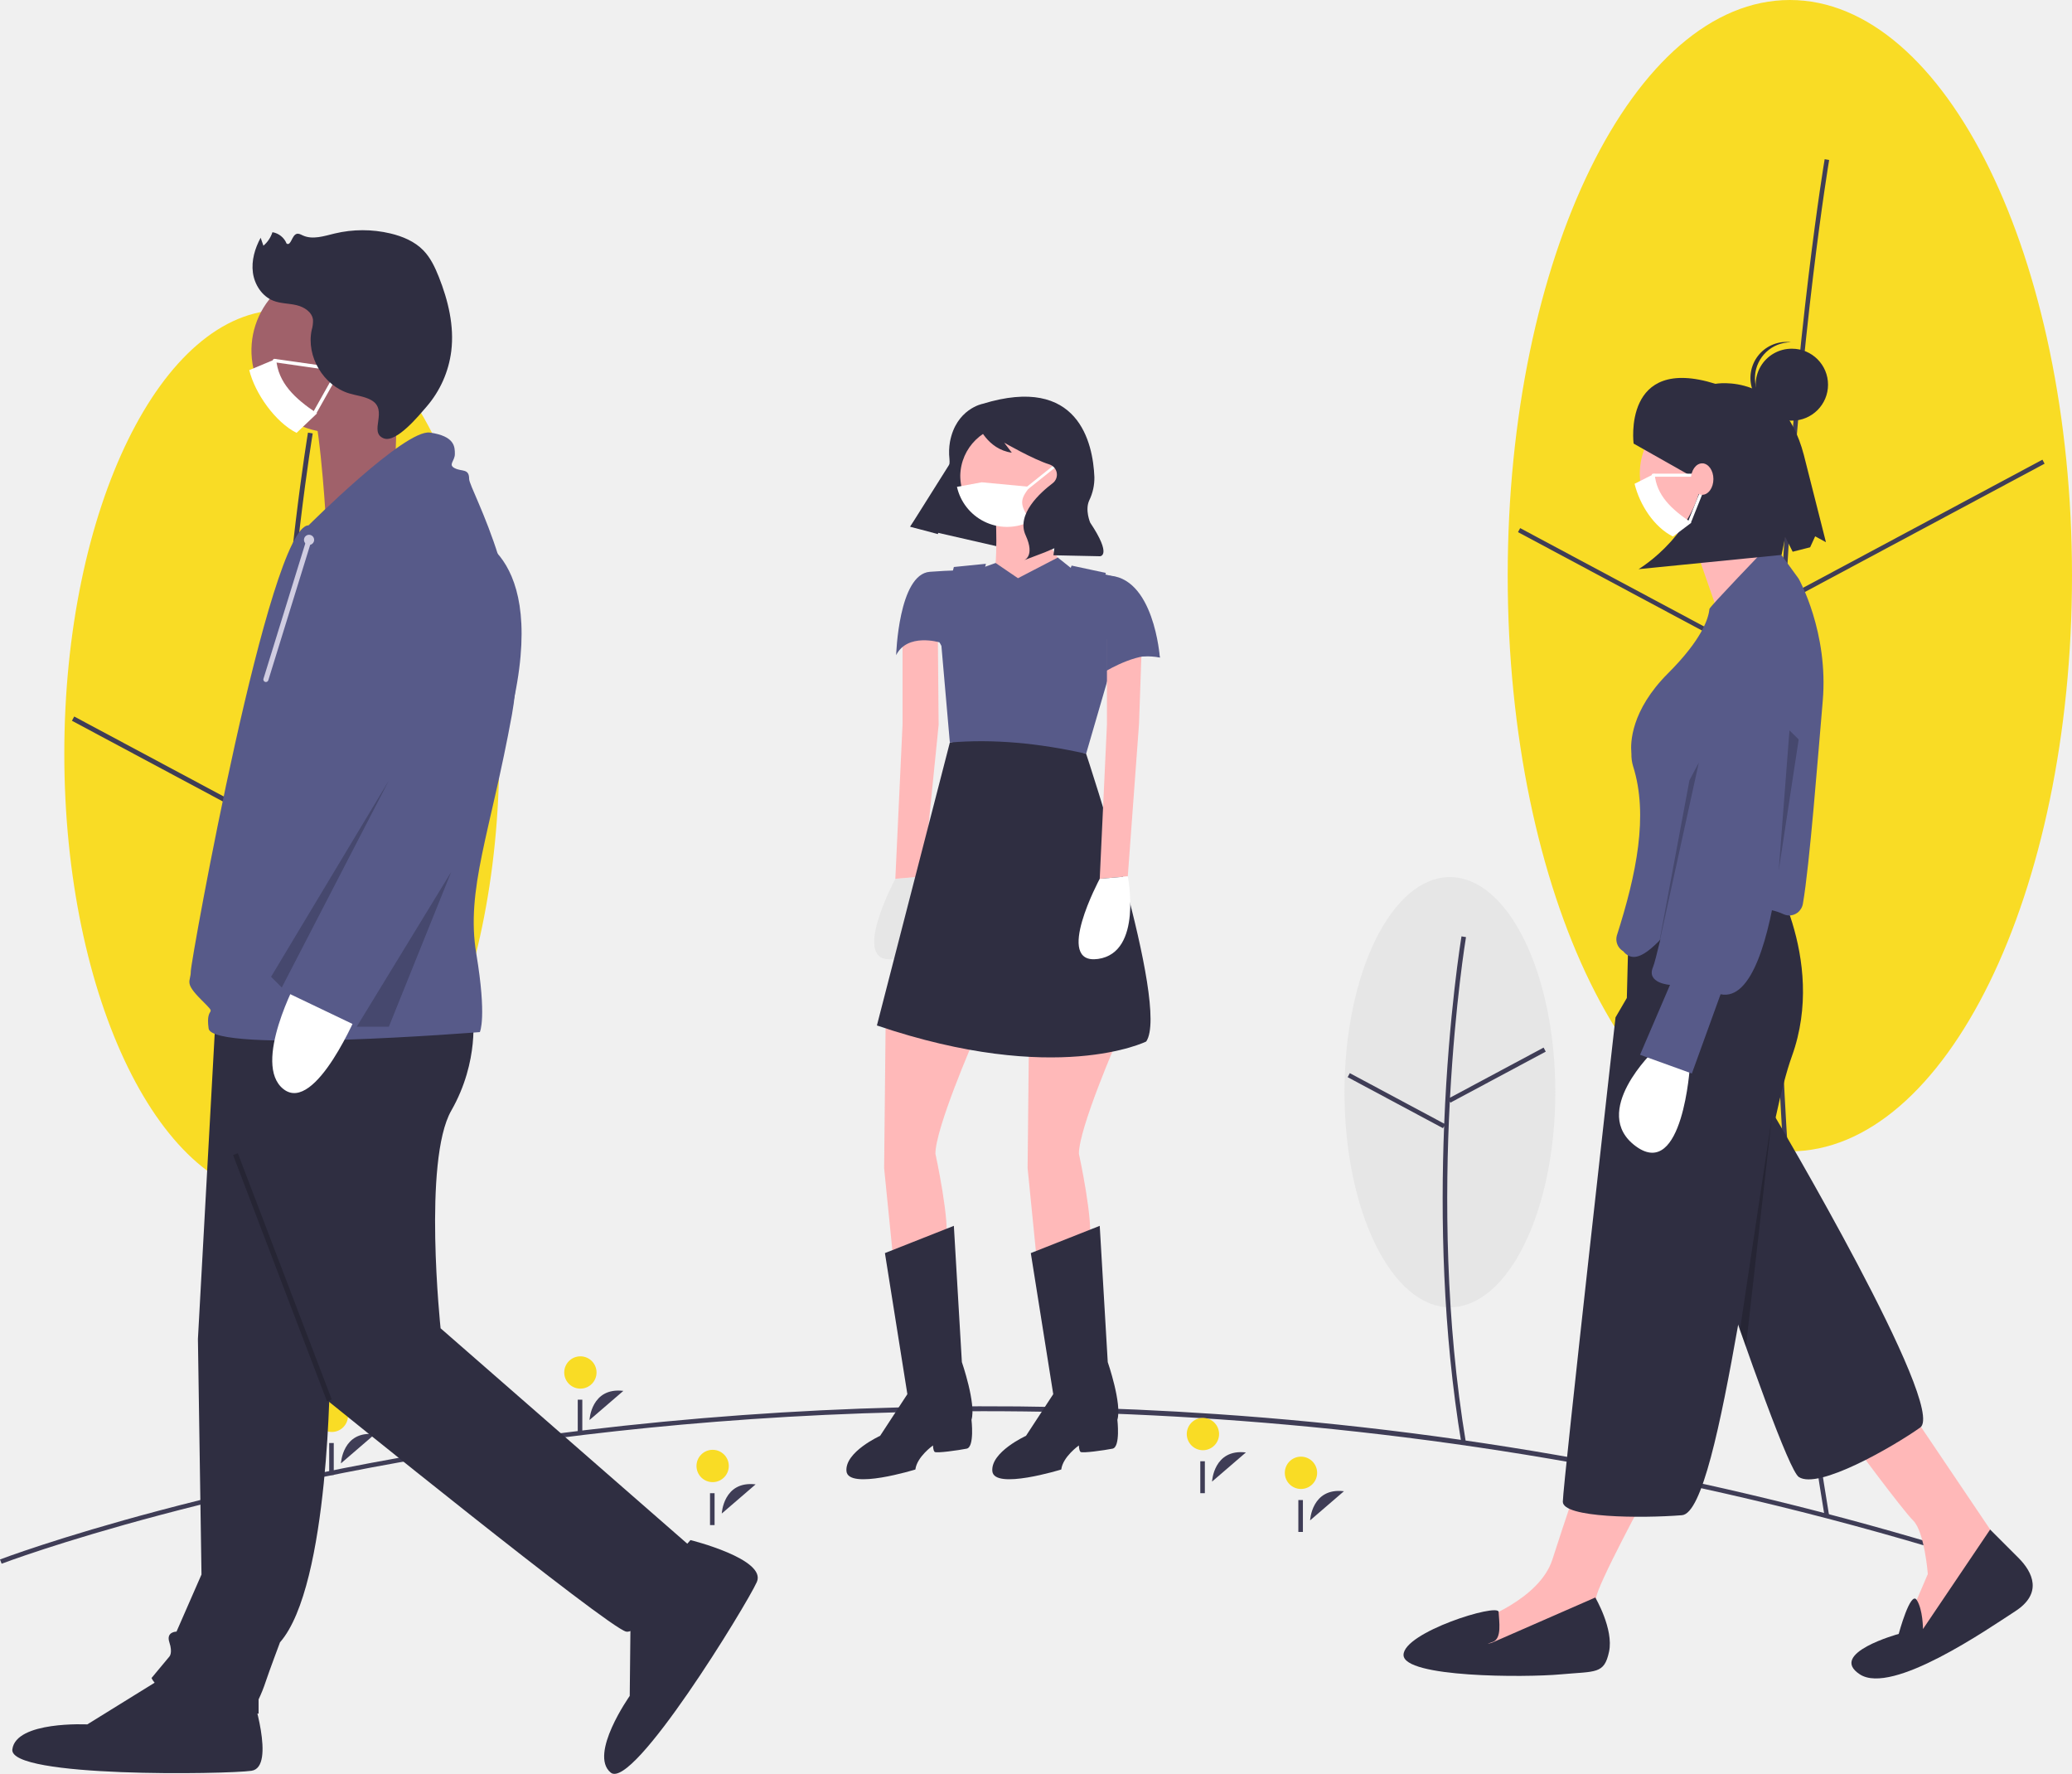
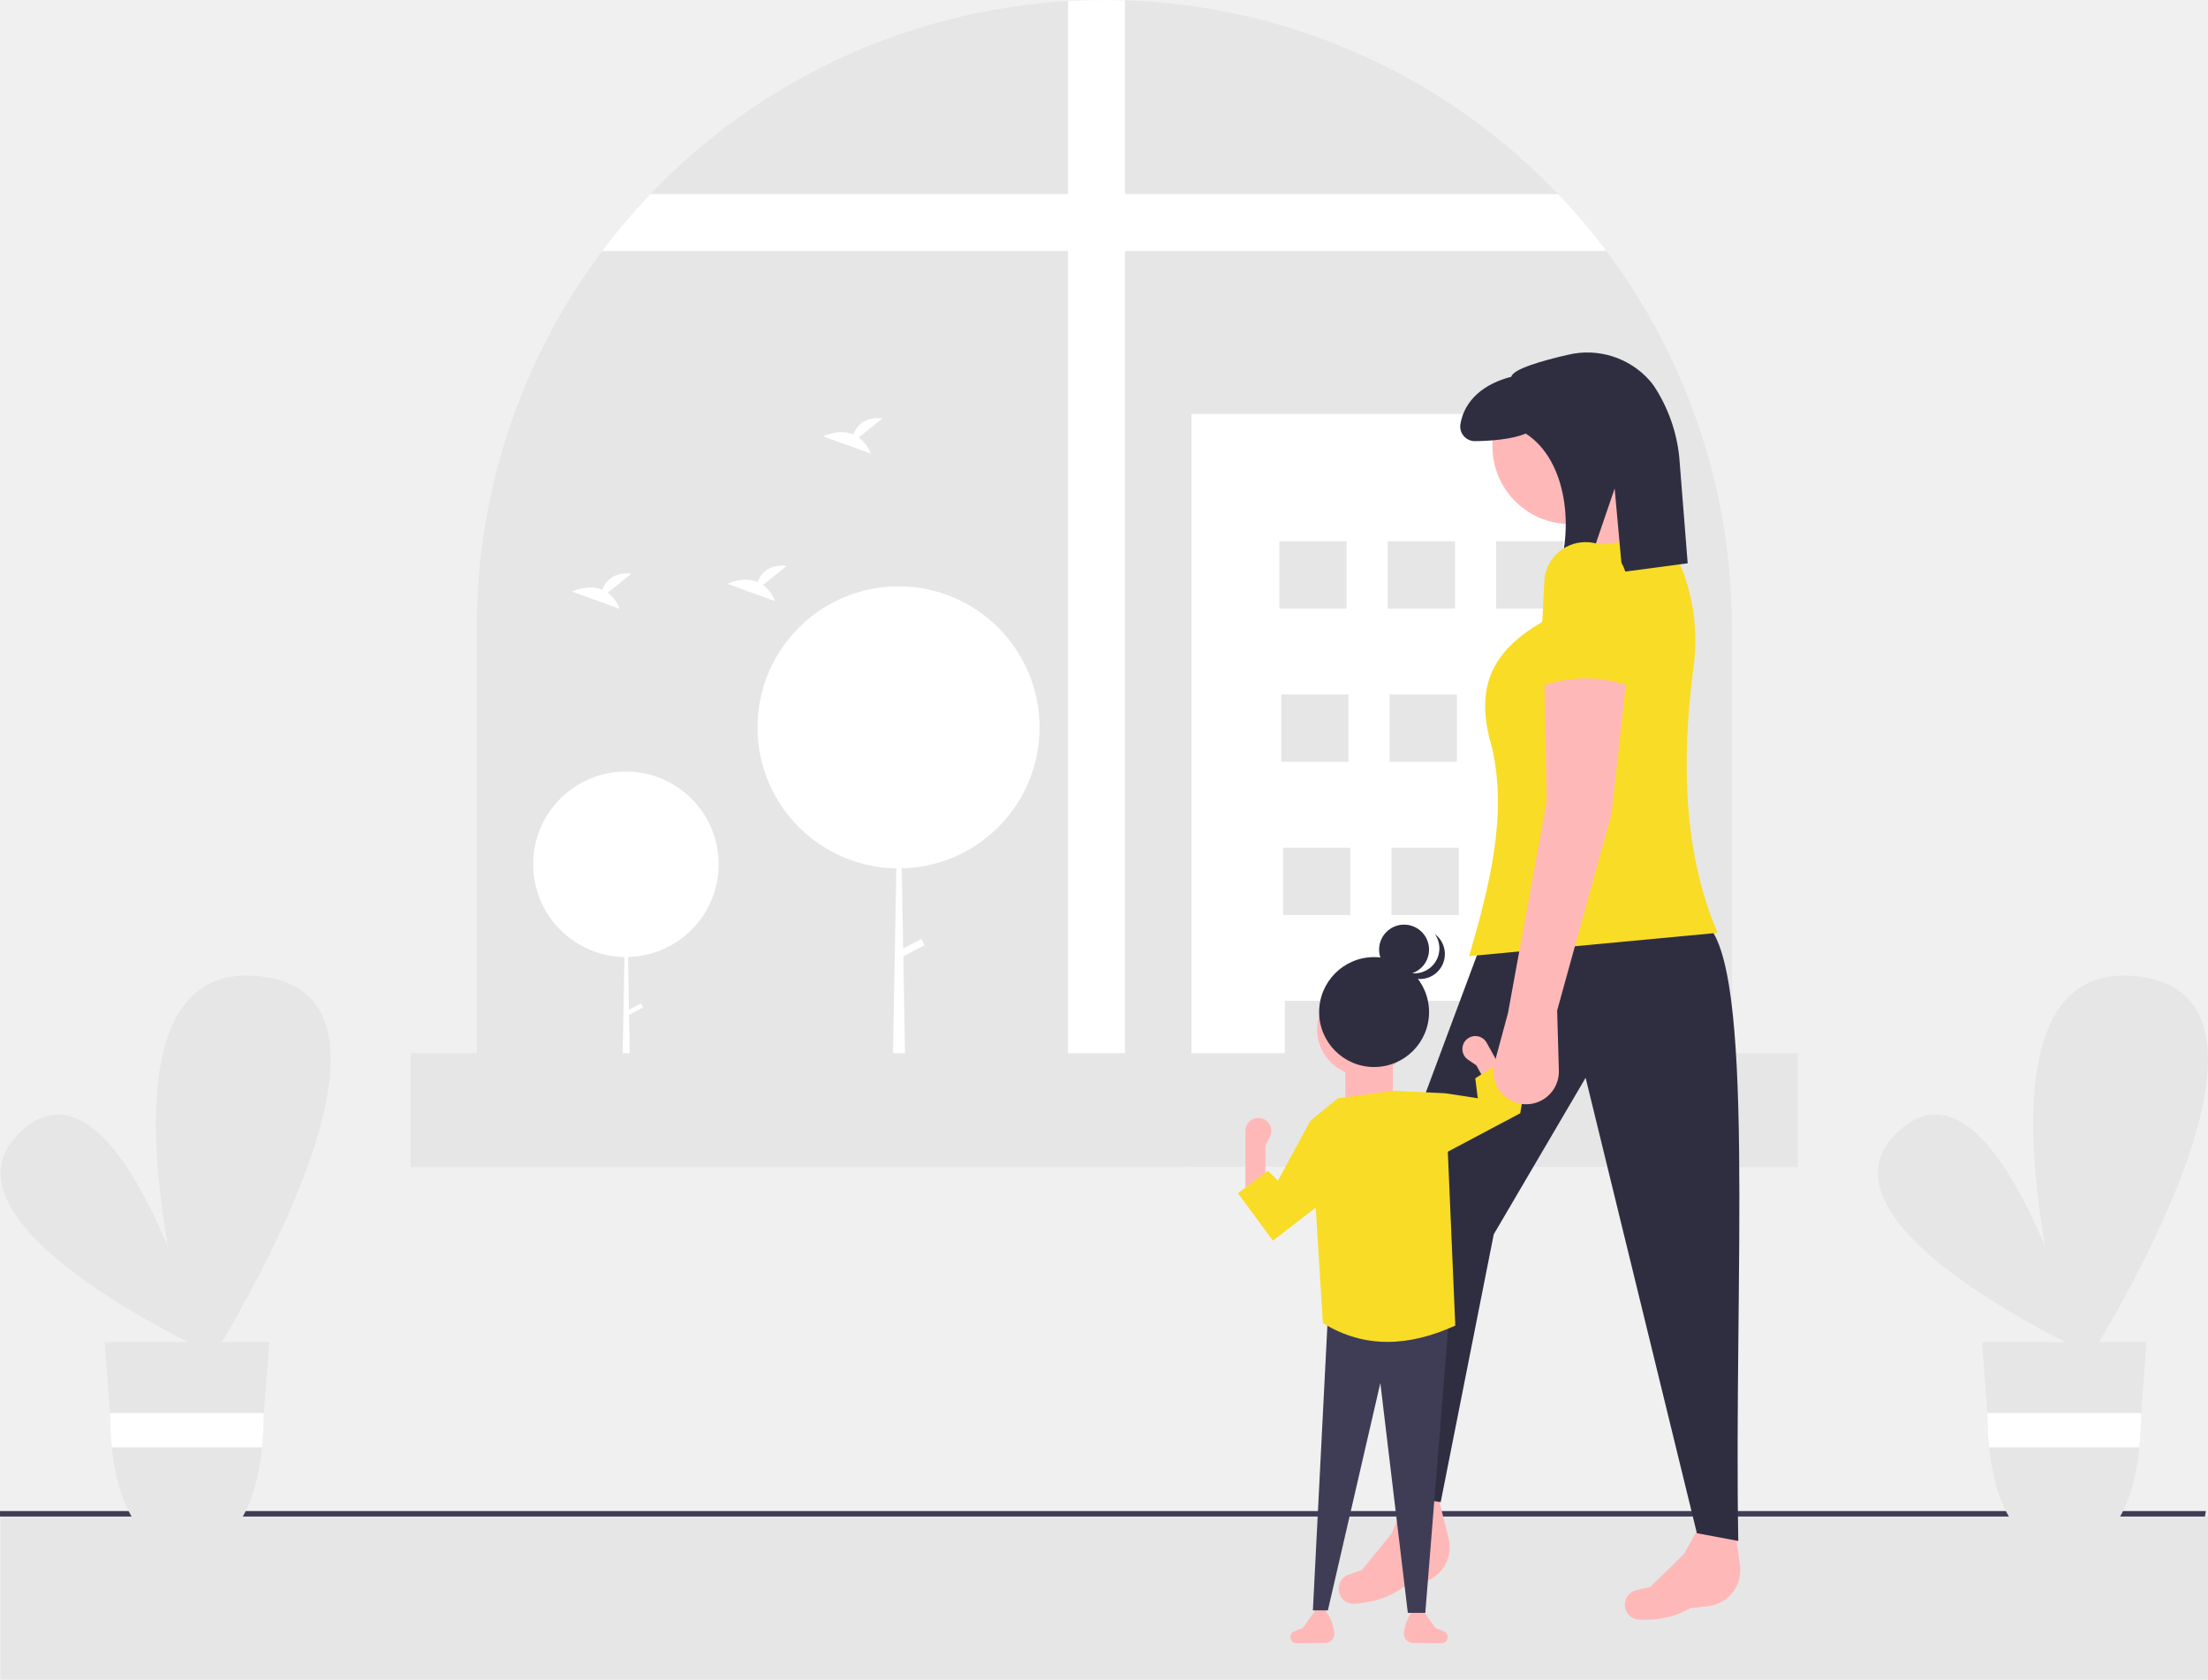
- <svg xmlns="http://www.w3.org/2000/svg" width="354" height="303" fill="none">
-   <path d="M48.144 204.55c20.52 0 37.157-33.936 37.157-75.798S68.665 52.954 48.144 52.954c-20.522 0-37.158 33.936-37.158 75.798s16.636 75.798 37.157 75.798z" fill="#F9DC25" />
-   <path d="M47.802 129.538c1.854-32.994 5.588-55.28 5.626-55.502l-.81-.137c-.038.221-3.78 22.543-5.636 55.58-1.713 30.491-2.126 76.611 5.635 123.169l.81-.135c-7.747-46.479-7.335-92.528-5.625-122.975z" fill="#3F3D56" />
-   <path d="M81.353 113.38l-33.596 17.978.388.724 33.596-17.977-.388-.725zm-68.674 9.01l-.388.725 33.6 17.968.388-.724-33.6-17.969z" fill="#3F3D56" />
-   <path d="M305.795 196.67c26.623 0 48.205-44.026 48.205-98.335C354 44.026 332.418 0 305.795 0c-26.623 0-48.205 44.026-48.205 98.335 0 54.309 21.582 98.335 48.205 98.335z" fill="#F9DC25" />
-   <path d="M305.209 99.343c2.405-42.812 7.251-71.73 7.3-72.017l-.768-.13c-.049.287-4.901 29.239-7.309 72.09-2.222 39.551-2.759 99.372 7.308 159.76l.769-.128c-10.054-60.313-9.519-120.068-7.3-159.576z" fill="#3F3D56" />
-   <path d="M348.947 78.52l-43.585 23.322.368.687 43.585-23.323-.368-.687zm-89.229 11.689l-.367.687 43.591 23.31.367-.687-43.591-23.31z" fill="#3F3D56" />
-   <path d="M247.716 223.304c9.947 0 18.01-16.45 18.01-36.741s-8.063-36.74-18.01-36.74c-9.947 0-18.011 16.449-18.011 36.74s8.064 36.741 18.011 36.741z" fill="#E6E6E6" />
-   <path d="M247.7 188.146l.107.199 16.284-8.714-.368-.687-15.989 8.557c.885-16.283 2.694-27.213 2.731-27.428l-.768-.13c-.04.235-2.19 13.215-2.954 31.996l-16.126-8.63-.368.687 16.284 8.715.195-.364c-.611 15.502-.268 34.885 2.969 54.302l.768-.128c-3.529-21.171-3.607-42.302-2.765-58.375z" fill="#3F3D56" />
-   <path d="M338.975 267.113c-95.933-30.361-182.921-28.744-239.003-22.041C39.215 252.335.662 266.958.28 267.105l-.28-.727c.383-.147 39.028-14.806 99.88-22.079a579.39 579.39 0 0 1 107.877-2.759 562.82 562.82 0 0 1 131.453 24.83l-.235.743z" fill="#3F3D56" />
-   <path d="M123.313 258.532s.269-5.636 5.784-4.981l-5.784 4.981z" fill="#3F3D56" />
-   <path d="M121.755 253.169a2.76 2.76 0 1 0 0-5.52 2.76 2.76 0 0 0 0 5.52z" fill="#F9DC25" />
-   <path d="M122.085 255.056h-.779v5.454h.779v-5.454zm101.745 4.645s.269-5.636 5.785-4.981l-5.785 4.981z" fill="#3F3D56" />
-   <path d="M222.272 254.337a2.76 2.76 0 1 0-2.761-2.759 2.76 2.76 0 0 0 2.761 2.759z" fill="#F9DC25" />
-   <path d="M222.601 256.225h-.779v5.453h.779v-5.453zM58.25 249.963s.269-5.636 5.784-4.981l-5.784 4.981z" fill="#3F3D56" />
-   <path d="M56.692 244.6a2.76 2.76 0 1 0 0-5.52 2.76 2.76 0 0 0 0 5.52z" fill="#F9DC25" />
-   <path d="M57.021 246.487h-.779v5.453h.78v-5.453zm43.695-3.925s.269-5.636 5.785-4.981l-5.785 4.981z" fill="#3F3D56" />
-   <path d="M99.158 237.199a2.76 2.76 0 1 0 0-5.52 2.76 2.76 0 0 0 0 5.52z" fill="#F9DC25" />
-   <path d="M99.488 239.086h-.78v5.454h.78v-5.454zm107.589 13.993s.269-5.636 5.785-4.981l-5.785 4.981z" fill="#3F3D56" />
-   <path d="M205.519 247.716a2.76 2.76 0 1 0 0-5.52 2.76 2.76 0 0 0 0 5.52z" fill="#F9DC25" />
-   <path d="M205.849 249.603h-.779v5.453h.779v-5.453z" fill="#3F3D56" />
-   <path d="M326.88 241.781l16.035 23.771-14.929 14.926-1.935-3.87 3.317-7.739s-.553-7.187-2.488-9.122c-1.935-1.935-10.506-13.544-10.506-13.544l10.506-4.422z" fill="#FFB8B8" />
-   <path d="M306.421 164.94s3.041 4.811-3.318 25.541c0 0 29.66 50.048 24.96 53.365-4.7 3.317-17.418 10.657-20.736 8.446-3.318-2.211-27.447-77.125-27.447-77.125l26.541-10.227zm33.591 96.327l4.839 4.837c2.488 2.488 4.147 6.081-.553 9.122-4.7 3.04-21.012 14.373-26.541 10.78-5.53-3.594 6.635-6.91 6.635-6.91s2.011-7.457 3.079-5.802c1.068 1.655 1.068 4.972 1.068 4.972l11.473-16.999z" fill="#2F2E41" />
-   <path d="M281.539 254.772s-8.847 16.308-8.847 18.243c0 1.934.553 7.462.553 7.462l-16.865 4.147-5.806-2.764 1.936-4.976s10.505-3.593 12.717-10.503c2.212-6.91 4.7-14.097 4.7-14.097l11.612 2.488zm10.229-162.251c6.413 0 11.612-5.198 11.612-11.609 0-6.412-5.199-11.61-11.612-11.61s-11.611 5.198-11.611 11.61c0 6.411 5.198 11.61 11.611 11.61z" fill="#FFB8B8" />
-   <path d="M288.727 90.863l5.544 15.925 12.15-5.422s-8.294-12.715-8.294-14.373l-9.4 3.87z" fill="#FFB8B8" />
-   <path d="M287.069 147.526h14.652s10.506 16.032 4.424 32.892c-.931 2.582-1.856 6.199-2.779 10.475-2.122 9.834-4.235 23.155-6.401 35.396-3.042 17.193-6.187 32.256-9.606 32.529-6.912.553-20.352.461-20.352-2.303s9.003-82.73 9.003-82.73l1.935-3.317.366-14.448a8.717 8.717 0 0 1 8.758-8.494zm-14.515 125.35s3.179 5.39 2.35 9.26c-.83 3.87-2.212 3.317-8.294 3.87-6.083.553-26.818.553-26.818-3.317s16.175-8.895 16.244-7.35c.068 1.545.621 4.586-1.038 5.139-1.659.552-.138.138-.138.138l17.694-7.74z" fill="#2F2E41" />
-   <path d="M288.729 182.026s-1.202 19.635-9.224 13.79c-8.021-5.846 3.126-16.405 3.126-16.405l6.098 2.615z" fill="#fff" />
-   <path d="M304.739 156.167a2.334 2.334 0 0 0 2.384-.283c.485-.38.808-.931.905-1.54 1.159-6.684 2.571-25.214 3.384-34.585 1.021-11.757-4.077-20.864-4.119-20.92l-3.004-4.129a2.358 2.358 0 0 0-2.824-.792s-9.378 9.728-9.413 10.103c-.147 1.613-1.263 5.187-7.081 11.003-6.365 6.365-6.401 11.919-6.26 13.47.009.102.014.204.014.306a6.815 6.815 0 0 0 .281 2.056c2.666 8.404.578 18.465-2.775 28.968a2.369 2.369 0 0 0 .955 2.57c.979.666-.195-.322.154.106 2.311 2.831 5.637-1.115 9.44-5.42 1.326-1.5 2.827-3.2 4.598-4.97 2.433-2.433 7.083 3.12 9.245 3.12a10.03 10.03 0 0 1 4.116.937z" fill="#575A89" />
-   <path d="M306.028 103.127s6.074 5.121 2.623 11.762c-3.45 6.641-2.991 11.539-2.991 11.539s-.919 45.621-11.7 43.405l-4.904 13.536-8.857-3.196 5.121-11.939s-4.102-.256-2.903-3.05c.842-1.963 5.377-23.261 8.003-35.765 1.112-5.299 1.882-9.019 1.882-9.019s3.489-18.655 13.726-17.273z" fill="#575A89" />
-   <path opacity=".2" d="M307.303 126.311l-3.415 22.4 1.842-23.952 1.573 1.552z" fill="#000" />
-   <path d="M279.1 75.768s-1.953-15.189 13.976-10.208c0 0 11.376-2.087 15.106 12.14l3.778 14.913-1.841-1.002-.858 1.875-2.984.756-1.276-2.534-.618 3.077-24.434 2.435s10.944-6.47 11.117-18.067l-2.084 2.202-9.882-5.587z" fill="#2F2E41" />
-   <path opacity=".2" d="M297.271 227.162l5.448-36.297-4.431 39.184-1.017-2.887z" fill="#000" />
-   <path d="M306.175 71.852a6.143 6.143 0 1 0 0-12.286 6.143 6.143 0 1 0 0 12.285z" fill="#2F2E41" />
-   <path d="M299.844 64.205a6.137 6.137 0 0 1 6.141-5.741c-.127-.016-.253-.036-.382-.044a6.145 6.145 0 0 0-6.213 8.112 6.153 6.153 0 0 0 3.107 3.531 6.15 6.15 0 0 0 2.318.617c.129.008.256.005.384.005a6.139 6.139 0 0 1-5.355-6.48z" fill="#2F2E41" />
-   <path opacity=".2" d="M288.641 133.291l-5.406 28.966 7.007-31.993-1.601 3.027z" fill="#000" />
-   <path d="M288.979 89.278l-3.151 2.375c-3.245-1.633-5.678-5.41-6.563-9.015l3.433-1.732c.27 3.677 2.881 6.122 6.281 8.372z" fill="#fff" />
-   <path d="M290.287 81.43h-7.851a.262.262 0 0 1 0-.523h7.851a.262.262 0 0 1 0 .522zm-1.57 7.848a.262.262 0 0 1-.243-.359l2.093-5.232a.268.268 0 0 1 .14-.144.264.264 0 0 1 .286.053.263.263 0 0 1 .06.285l-2.094 5.232a.259.259 0 0 1-.242.165z" fill="#fff" />
-   <path d="M290.815 84.52c1.06 0 1.92-1.203 1.92-2.687 0-1.484-.86-2.687-1.92-2.687s-1.92 1.203-1.92 2.687c0 1.484.86 2.688 1.92 2.688z" fill="#FFB8B8" />
-   <path d="M155.525 89.929l20.448 4.678 8.64-16.291-17.485-6.825-11.603 18.438z" fill="#2F2E41" />
-   <path d="M166.39 177.627s-6.574 15.06-6.574 19.441c0 0 2.602 11.911 1.781 15.197l-2.876 6.161-6.025-2.464-1.644-16.429.274-26.287 15.064 4.381zm3.697-90.087s.548 9.037-.548 11.775c-1.095 2.738 4.108 7.941 4.108 7.941l8.217-10.68s-5.478-5.475-4.108-11.5l-7.669 2.465z" fill="#FFB9B9" />
-   <path d="M152.969 150.108s-7.943 14.787-.274 13.691c7.669-1.095 5.067-14.101 5.067-14.101" fill="#E6E6E6" />
-   <path d="M157.762 149.698l2.602-25.876-.137-15.744-6.025 1.094v14.513l-1.233 26.423" fill="#FFB9B9" />
-   <path d="M151.189 214.045l11.777-4.655 1.369 23.275s2.465 7.119 1.643 9.857c0 0 .548 4.655-.821 4.929-1.37.274-5.204.821-5.478.548-.274-.274-.274-1.096-.274-1.096s-2.739 1.917-3.013 4.108c0 0-11.503 3.559-11.776.273-.274-3.285 5.751-6.024 5.751-6.024l4.656-7.119-3.834-24.096z" fill="#2F2E41" />
-   <path d="M190.902 177.627s-6.573 15.06-6.573 19.441c0 0 2.602 11.911 1.78 15.197l-2.876 6.161-6.025-2.464-1.644-16.429.274-26.287 15.064 4.381z" fill="#FFB9B9" />
-   <path d="M176.112 214.045l11.777-4.655 1.369 23.275s2.465 7.119 1.644 9.857c0 0 .547 4.655-.822 4.929s-5.204.821-5.478.548c-.274-.274-.274-1.096-.274-1.096s-2.738 1.917-3.012 4.108c0 0-11.503 3.559-11.777.273-.274-3.285 5.751-6.024 5.751-6.024l4.656-7.119-3.834-24.096z" fill="#2F2E41" />
-   <path d="M181.592 81.244a8.762 8.762 0 0 1-7.8 8.706 8.768 8.768 0 0 1-9.731-8.706 8.767 8.767 0 0 1 17.531 0z" fill="#FFB9B9" />
-   <path d="M173.921 98.767l6.801-3.53 3.059 2.435s7.395-.274 10.133 3.012c2.739 3.286 4.246 11.637 4.246 11.637s-9.039-1.916-7.943 5.751l-1.643-4.381-1.507 3.696-18.35 6.298-8.216-13.965s-5.478-1.643-7.395 2.191c0 0 .411-13.828 5.751-14.239 3.592-.276 6.3-.274 6.3-.274l3.012-.547 1.93-.685 3.822 2.601z" fill="#575A89" />
-   <path d="M185.561 128.751s14.379 43.126 10.27 49.15c0 0-15.337 7.667-46.012-2.738l12.462-48.329c7.655-1.565 15.415-.926 23.28 1.917z" fill="#2F2E41" />
-   <path d="M185.561 128.751l4.047-13.904c-4.854-5.278-.665-16.981-.665-16.981l-5.857-1.255s-5.878 15.847-11.904 13.931c-6.025-1.917-2.738-14.239-2.738-14.239l-5.478.548-2.465 9.583 1.78 20.4c7.425-.637 15.211.104 23.28 1.917z" fill="#575A89" />
-   <path d="M192.682 149.698l1.917-26.013.548-15.607-6.025 1.094v14.513l-1.233 26.423" fill="#FFB9B9" />
-   <path d="M187.889 150.108s-7.942 14.787-.273 13.691c7.668-1.095 5.066-14.101 5.066-14.101" fill="#fff" />
-   <path d="M198.16 112.321s-.974-14.062-9.114-14.013v16.262s6.101-3.618 9.114-2.249z" fill="#575A89" />
-   <path d="M175.629 83.506a.222.222 0 0 1-.211-.15.224.224 0 0 1 .071-.248l4.47-3.576a.222.222 0 0 1 .248-.022.232.232 0 0 1 .068.056.228.228 0 0 1 .047.166.207.207 0 0 1-.027.083.208.208 0 0 1-.057.067l-4.469 3.575a.225.225 0 0 1-.14.049z" fill="#fff" />
-   <path d="M175.967 88.868c-.098.12-.197.242-.299.353a8.769 8.769 0 0 1-12.172-6.06l4.236-.779 8.235.78c-1.886 2.296-1.658 3.092 0 5.706z" fill="#fff" />
-   <path d="M167.877 68.979s-4.529.852-5.577 6.5a10.362 10.362 0 0 0-.089 2.884c.105 1.087-.047 3.384-2.408 6.088a59.156 59.156 0 0 0-4.3 5.52l4.734 1.26 2.115-7.84a40.088 40.088 0 0 1 4.687-10.773l.044-.07s1.572 4.2 5.785 4.776l-1.299-1.71s4.926 2.846 7.717 3.716a1.834 1.834 0 0 1 .591 3.188l-.06.047c-2.053 1.558-6.24 5.277-4.586 8.875s-.275 4.254-.275 4.254l3.558-1.353 1.628-.697-.165 1.203 7.949.167s2.148-.013-1.667-5.745c0 0-.921-2.15-.165-3.792a8.735 8.735 0 0 0 .881-3.996c-.24-5.78-2.675-17.537-19.098-12.502zM56.374 233.594s0 37.184-8.536 46.937c0 0-1.83 4.876-2.439 6.705a25.633 25.633 0 0 1-1.22 3.048v2.438s-16.461-1.829-18.29-6.095l3.048-3.658s.61-.609 0-2.438c-.61-1.829 1.22-1.829 1.22-1.829l4.268-9.753-.61-40.231 3.048-55.47 26.218-1.219-6.707 61.565z" fill="#2F2E41" />
-   <path d="M42.96 289.065s4.268 12.801 0 13.41c-4.268.61-41.46 1.219-40.85-3.657.61-4.877 12.804-4.267 12.804-4.267l12.804-7.925 15.242 2.439zm37.801-115.817s1.22 7.924-3.658 16.458c-4.877 8.534-1.829 37.183-1.829 37.183l43.289 37.793s-8.536 14.63-11.584 14.02c-3.049-.609-51.215-39.621-51.215-39.621l-18.901-63.395 43.898-2.438z" fill="#2F2E41" />
-   <path d="M117.969 263.067s13.099 3.249 11.329 7.179c-1.77 3.931-21.165 35.663-24.959 32.538-3.793-3.126 3.25-13.097 3.25-13.097l.16-15.054 10.22-11.566z" fill="#2F2E41" />
-   <path d="M71.007 59.87a13.939 13.939 0 0 1-3.126 8.817 13.988 13.988 0 0 1-13.61 4.935 13.609 13.609 0 0 1-3.604-1.24 14.013 14.013 0 0 1-3.6-22.426 14.025 14.025 0 0 1 23.94 9.914z" fill="#A0616A" />
-   <path d="M68.017 64.815l-.62 18.041-11.8 4.662s-1.157-18.473-2.79-19.497c-1.634-1.025 15.21-3.206 15.21-3.206z" fill="#A0616A" />
-   <path d="M52.716 89.737S69.178 73.28 73.446 73.89c4.267.61 4.267 2.438 4.267 3.657 0 1.22-1.219 1.829 0 2.438 1.22.61 2.44 0 2.44 1.829s10.974 20.116 7.316 40.231c-3.658 20.116-7.926 29.869-6.097 40.841 1.829 10.972.61 13.41.61 13.41s-45.728 3.658-46.338-.609c-.61-4.267 1.829-1.829-1.22-4.877-3.048-3.047-1.829-3.047-1.829-4.876 0-1.829 13.414-76.196 20.12-76.196z" fill="#575A89" />
-   <path d="M61.251 172.638s-7.316 17.677-12.804 13.41c-5.487-4.266 2.44-18.896 2.44-18.896l10.364 5.486z" fill="#fff" />
-   <path d="M78.933 90.957s14.325 1.64 8.991 27.945c-5.333 26.306-26.063 56.784-26.063 56.784l-14.023-6.705 18.291-35.965-4.268-22.553s-2.439-21.335 17.072-19.506z" fill="#575A89" />
-   <path opacity=".2" d="M66.434 133.321l-20.12 33.526 1.829 1.829 18.291-35.355zm10.65 15.624l-16.138 26.436h5.488l10.65-26.436zm-36.453 48.042l-.81.309 16.044 42.058.81-.31-16.044-42.057z" fill="#000" />
-   <path d="M52.802 93.084a.867.867 0 1 0 0-1.735.867.867 0 0 0 0 1.735z" fill="#D0CDE1" />
-   <path d="M45.43 116.497a.433.433 0 0 0 .414-.305l7.372-23.847a.435.435 0 1 0-.828-.256l-7.373 23.847a.433.433 0 0 0 .414.561z" fill="#D0CDE1" />
-   <path d="M54.171 70.608l-3.504 3.333c-3.61-1.816-7.096-6.709-8.08-10.719l4.598-1.926c.3 4.09 3.204 6.809 6.986 9.312z" fill="#fff" />
-   <path d="M55.045 63.042a.273.273 0 0 1-.041-.003l-8.15-1.164a.293.293 0 0 1-.248-.33.292.292 0 0 1 .33-.247l8.15 1.164a.291.291 0 0 1-.04.58zm-1.165 7.566a.29.29 0 0 1-.254-.434l2.7-4.806a.29.29 0 0 1 .397-.112.291.291 0 0 1 .11.397l-2.7 4.806a.29.29 0 0 1-.253.149z" fill="#fff" />
-   <path d="M63.33 68.293c-1.135-.6-2.454-.724-3.682-1.097-4.397-1.334-7.342-6.303-6.401-10.799a5.511 5.511 0 0 0 .23-1.78c-.164-1.331-1.527-2.19-2.834-2.496-1.306-.305-2.697-.26-3.946-.751-1.929-.758-3.21-2.74-3.488-4.792-.277-2.053.332-4.147 1.323-5.966l.472 1.358a5.038 5.038 0 0 0 1.543-2.307 3.18 3.18 0 0 1 2.42 1.947c.758.447.868-1.388 1.705-1.658.35-.114.71.102 1.044.257 1.687.787 3.646.114 5.455-.322a20.54 20.54 0 0 1 9.533-.01c2.083.496 4.144 1.36 5.634 2.897 1.224 1.262 1.986 2.894 2.636 4.528 1.598 4.021 2.654 8.372 2.126 12.667a17.93 17.93 0 0 1-4.226 9.5c-1.207 1.39-5.144 6.24-7.303 5.413-2.713-1.039.956-4.9-2.24-6.589z" fill="#2F2E41" />
+ <svg xmlns="http://www.w3.org/2000/svg" width="380" height="289" fill="none">
+   <g clip-path="url(#clip0)">
+     <path d="M380 260.946H.094V289H380v-28.054z" fill="#E6E6E6" />
+     <path d="M379.473 260.97H0v-.938h379.643l-.17.938z" fill="#3F3D56" />
+     <path d="M298.051 107.985v83.049H82.043v-83.049c0-27.56 10.54-54.078 29.46-74.12A108.01 108.01 0 0 1 190.047 0c1.193 0 2.382.018 3.563.062a107.64 107.64 0 0 1 72.805 31.568c.584.583 1.158 1.17 1.733 1.768a107.91 107.91 0 0 1 29.903 74.587z" fill="#E6E6E6" />
+     <path d="M193.61.062v190.972h-9.798V.178a105.85 105.85 0 0 1 9.798-.116z" fill="#fff" />
+     <path d="M276.455 43.194H103.64a108.257 108.257 0 0 1 8.306-9.797h156.202a108.43 108.43 0 0 1 8.307 9.797zm5.157 28.054h-76.556v129.583h76.556V71.248z" fill="#fff" />
+     <path d="M231.753 93.14h-11.58v11.578h11.58V93.14zm18.657 0h-11.58v11.578h11.58V93.14zm18.656 0h-11.58v11.578h11.58V93.14zm-36.991 26.372h-11.58v11.578h11.58v-11.578zm18.657 0h-11.58v11.578h11.58v-11.578zm18.657 0h-11.58v11.578h11.58v-11.578zm-36.992 26.372h-11.58v11.578h11.58v-11.578zm18.656 0h-11.58v11.578h11.58v-11.578zm18.657 0h-11.58v11.578h11.58v-11.578zm-36.992 26.373h-11.58v11.578h11.58v-11.578zm18.657 0h-11.581v11.578h11.581v-11.578zm18.657 0h-11.58v11.578h11.58v-11.578z" fill="#E6E6E6" />
+     <path d="M232.718 172.257h-11.58v11.578h11.58v-11.578zm18.657 0h-11.581v11.578h11.581v-11.578zm18.657 0h-11.58v11.578h11.58v-11.578z" fill="#E6E6E6" />
+     <path d="M107.719 164.686c8.815 0 15.961-7.145 15.961-15.958s-7.146-15.957-15.961-15.957c-8.814 0-15.96 7.144-15.96 15.957s7.146 15.958 15.96 15.958z" fill="#fff" />
+     <path d="M107.763 148.728h.044l.789 45.242h-1.666l.833-45.242z" fill="#fff" />
+     <path d="M110.669 173.371l-.367-.698-2.639 1.389.368.698 2.638-1.389zm43.973-23.933c13.404 0 24.27-10.865 24.27-24.266 0-13.402-10.866-24.267-24.27-24.267s-24.27 10.865-24.27 24.267c0 13.401 10.866 24.266 24.27 24.266z" fill="#fff" />
+     <path d="M154.709 125.171h.066l1.2 68.799h-2.533l1.267-68.799z" fill="#fff" />
+     <path d="M159.128 162.646l-.559-1.062-4.012 2.112.559 1.062 4.012-2.112zM104.584 102l4.1-3.278c-3.185-.352-4.494 1.385-5.03 2.76-2.488-1.033-5.197.321-5.197.321l8.203 2.977a6.207 6.207 0 0 0-2.076-2.78zm43.201-26.718l4.1-3.278c-3.185-.352-4.494 1.385-5.029 2.76-2.488-1.033-5.197.32-5.197.32l8.203 2.978a6.205 6.205 0 0 0-2.077-2.78zm-16.479 25.382l4.1-3.278c-3.185-.352-4.494 1.385-5.029 2.76-2.488-1.033-5.197.321-5.197.321l8.203 2.977a6.21 6.21 0 0 0-2.077-2.78z" fill="#fff" />
+     <path d="M309.408 181.237H70.686v19.594h238.722v-19.594zM35.03 232.24s-48.288-22.226-31.324-37.639c16.964-15.412 31.325 37.639 31.325 37.639z" fill="#E6E6E6" />
+     <path d="M34.19 237.426s-22.195-72.914 10.488-69.427c32.683 3.487-10.488 69.427-10.488 69.427z" fill="#E6E6E6" />
+     <path d="M18.008 230.959l.931 12.197.015.211c0 1.904.095 3.808.288 5.703 1.265 12.441 6.699 18.11 13.05 18.11 6.35 0 11.548-5.669 12.812-18.11a56.06 56.06 0 0 0 .289-5.703l.007-.17.004-.041.935-12.197H18.008z" fill="#E6E6E6" />
+     <path d="M45.404 243.156l-.004.041-.007.17c0 1.904-.096 3.808-.289 5.703H19.243a56.06 56.06 0 0 1-.289-5.703l-.015-.211h26.465z" fill="#fff" />
+     <path d="M358.121 232.24s-48.289-22.226-31.325-37.639c16.964-15.412 31.325 37.639 31.325 37.639z" fill="#E6E6E6" />
+     <path d="M357.28 237.426s-22.195-72.914 10.488-69.427c32.683 3.487-10.488 69.427-10.488 69.427z" fill="#E6E6E6" />
+     <path d="M341.098 230.959l.931 12.197.015.211a56.003 56.003 0 0 0 .288 5.703c1.265 12.441 6.699 18.11 13.05 18.11 6.35 0 11.548-5.669 12.812-18.11.193-1.895.289-3.799.288-5.703l.008-.17.004-.041.935-12.197h-28.331z" fill="#E6E6E6" />
+     <path d="M368.494 243.156l-.004.041-.007.17c0 1.904-.096 3.808-.289 5.703h-25.862a56.003 56.003 0 0 1-.288-5.703l-.015-.211h26.465z" fill="#fff" />
+     <path d="M294.006 276.395l-3.166.371c-2.5 1.508-5.435 2.075-8.686 1.96a2.61 2.61 0 0 1-2.207-1.352 2.58 2.58 0 0 1 1.685-3.744l2.405-.56 5.805-5.676 3.502-6.336 5.086.583 1.059 8.048a6.23 6.23 0 0 1-5.483 6.706zm-49.306-4.072l-3.103.73c-2.313 1.782-5.164 2.68-8.407 2.936a2.613 2.613 0 0 1-2.346-1.092 2.578 2.578 0 0 1 .258-3.273c.276-.286.615-.504.989-.638l2.326-.83 5.12-6.301 2.757-6.694h5.12l1.969 7.876a6.23 6.23 0 0 1-4.683 7.286z" fill="#FFB8B8" />
+     <path d="M242.156 257.606l5.79.891 9.13-46.089 15.811-26.94 19.151 78.373 7.126 1.335c-.799-44.134 3.101-99.698-5.79-106.426l-38.748 4.453-16.924 45.42 4.454 48.983z" fill="#2F2E41" />
+     <path d="M270.214 90.173c7.379 0 13.362-5.98 13.362-13.359 0-7.378-5.983-13.359-13.362-13.359-7.379 0-13.361 5.981-13.361 13.36 0 7.377 5.982 13.358 13.361 13.358z" fill="#FFB8B8" />
+     <path d="M288.921 97.298l-16.034 2.672-4.008-14.25 11.579-3.562 8.463 15.14z" fill="#FFB8B8" />
+     <path d="M295.601 160.531l-42.756 4.008c3.428-11.917 6.568-23.792 4.009-35.625-3.251-10.563-.114-16.844 8.462-21.819l5.79-12.914 15.588-1.781a33.642 33.642 0 0 1 4.776 22.247c-2.221 16.843-1.622 32.472 4.131 45.884z" fill="#F9DC25" />
+     <path d="M269.914 61.037c-4.459 1.018-9.534 2.462-9.819 3.803-4.587 1.156-8.049 3.924-8.756 8.144a2.525 2.525 0 0 0 2.536 2.931c2.494-.032 6.239-.27 8.712-1.303 7.183 4.627 8.389 16.664 5.252 24.857l4.937-.453 5.107-14.948 1.304 14.36 11.266-1.489-1.451-18.312a27.274 27.274 0 0 0-4.286-12.098 10.253 10.253 0 0 0-.806-1.045 14.32 14.32 0 0 0-13.996-4.447z" fill="#2F2E41" />
+     <path d="M241.62 280.988a1.558 1.558 0 0 0 .385 1.213 1.57 1.57 0 0 0 1.158.529l5.011.051a1.069 1.069 0 0 0 .994-1.065 1.063 1.063 0 0 0-.672-.992l-1.478-.591-2.15-3.01h-1.72a7.879 7.879 0 0 0-1.527 3.856l-.001.009zm-11.992 0a1.575 1.575 0 0 1-.385 1.213 1.57 1.57 0 0 1-1.159.529l-5.01.051a1.069 1.069 0 0 1-.994-1.065 1.063 1.063 0 0 1 .672-.992l1.478-.591 2.15-3.01h1.72a7.879 7.879 0 0 1 1.527 3.856l.001.009z" fill="#FFB8B8" />
+     <path d="M225.95 277.123h2.58l9.029-39.12 4.73 39.55h3.009l4.085-50.943-20.853-.214-2.58 50.727z" fill="#3F3D56" />
+     <path d="M214.34 205.33h3.44v-8.168l.783-1.564a2.235 2.235 0 0 0-.014-2.021 2.235 2.235 0 0 0-1.641-1.178 2.23 2.23 0 0 0-2.364 1.271c-.134.292-.204.61-.204.931v10.729zm20.424-20.205a7.953 7.953 0 1 0 0-15.906 7.954 7.954 0 1 0 0 15.906z" fill="#FFB8B8" />
+     <path d="M231.539 190.714h8.169v-9.458h-8.169v9.458z" fill="#FFB8B8" />
+     <path d="M227.669 227.685c7.231 4.462 14.877 4.025 22.789.43l-1.72-39.98-9.029-.43-9.46 1.289-4.729 3.869 2.149 34.822z" fill="#F9DC25" />
+     <path d="M219.07 213.499l9.459-7.309-3.01-13.326-5.589 10.317-1.72-1.72-5.16 3.87 6.02 8.168z" fill="#F9DC25" />
+     <path d="M261.059 188.821l-3.009 1.667-3.96-7.144-1.443-.989a2.229 2.229 0 0 1-.104-3.6 2.231 2.231 0 0 1 2.684-.034c.259.191.474.435.63.716l1.242 2.24 3.96 7.144z" fill="#FFB8B8" />
+     <path d="M244.223 200.817l11.416-6.06 5.998-3.183.86-5.159-3.87-3.869-4.73 3.009.43 3.439-5.589-.859-4.515 12.682z" fill="#F9DC25" />
+     <path d="M236.484 183.621c5.224 0 9.459-4.235 9.459-9.458s-4.235-9.458-9.459-9.458c-5.224 0-9.46 4.235-9.46 9.458s4.236 9.458 9.46 9.458z" fill="#2F2E41" />
+     <path d="M241.643 167.714a4.299 4.299 0 1 0 .002-8.598 4.299 4.299 0 0 0-.002 8.598z" fill="#2F2E41" />
+     <path d="M241.435 167.01a4.296 4.296 0 0 0 5.215-.969 4.302 4.302 0 0 0 .303-5.295 4.28 4.28 0 0 1 1.706 3.173 4.292 4.292 0 0 1-1.31 3.357 4.292 4.292 0 0 1-3.404 1.179 4.303 4.303 0 0 1-3.106-1.827c.188.143.387.271.596.382z" fill="#2F2E41" />
+     <path d="M267.988 173.89l.295 10.338a5.636 5.636 0 0 1-9.935 3.806 5.63 5.63 0 0 1-1.142-5.116l2.32-8.583 6.68-36.515-.445-21.374 14.252-.445-2.672 24.046-9.353 33.843z" fill="#FFB8B8" />
+     <path d="M280.904 118.227a22.532 22.532 0 0 0-16.034 0l.891-17.812a7.126 7.126 0 0 1 7.126-7.125 7.128 7.128 0 0 1 7.126 7.125l.891 17.812z" fill="#F9DC25" />
+   </g>
+   <defs>
+     <clipPath id="clip0">
+       <path fill="#fff" d="M0 0h380v289H0z" />
+     </clipPath>
+   </defs>
</svg>
